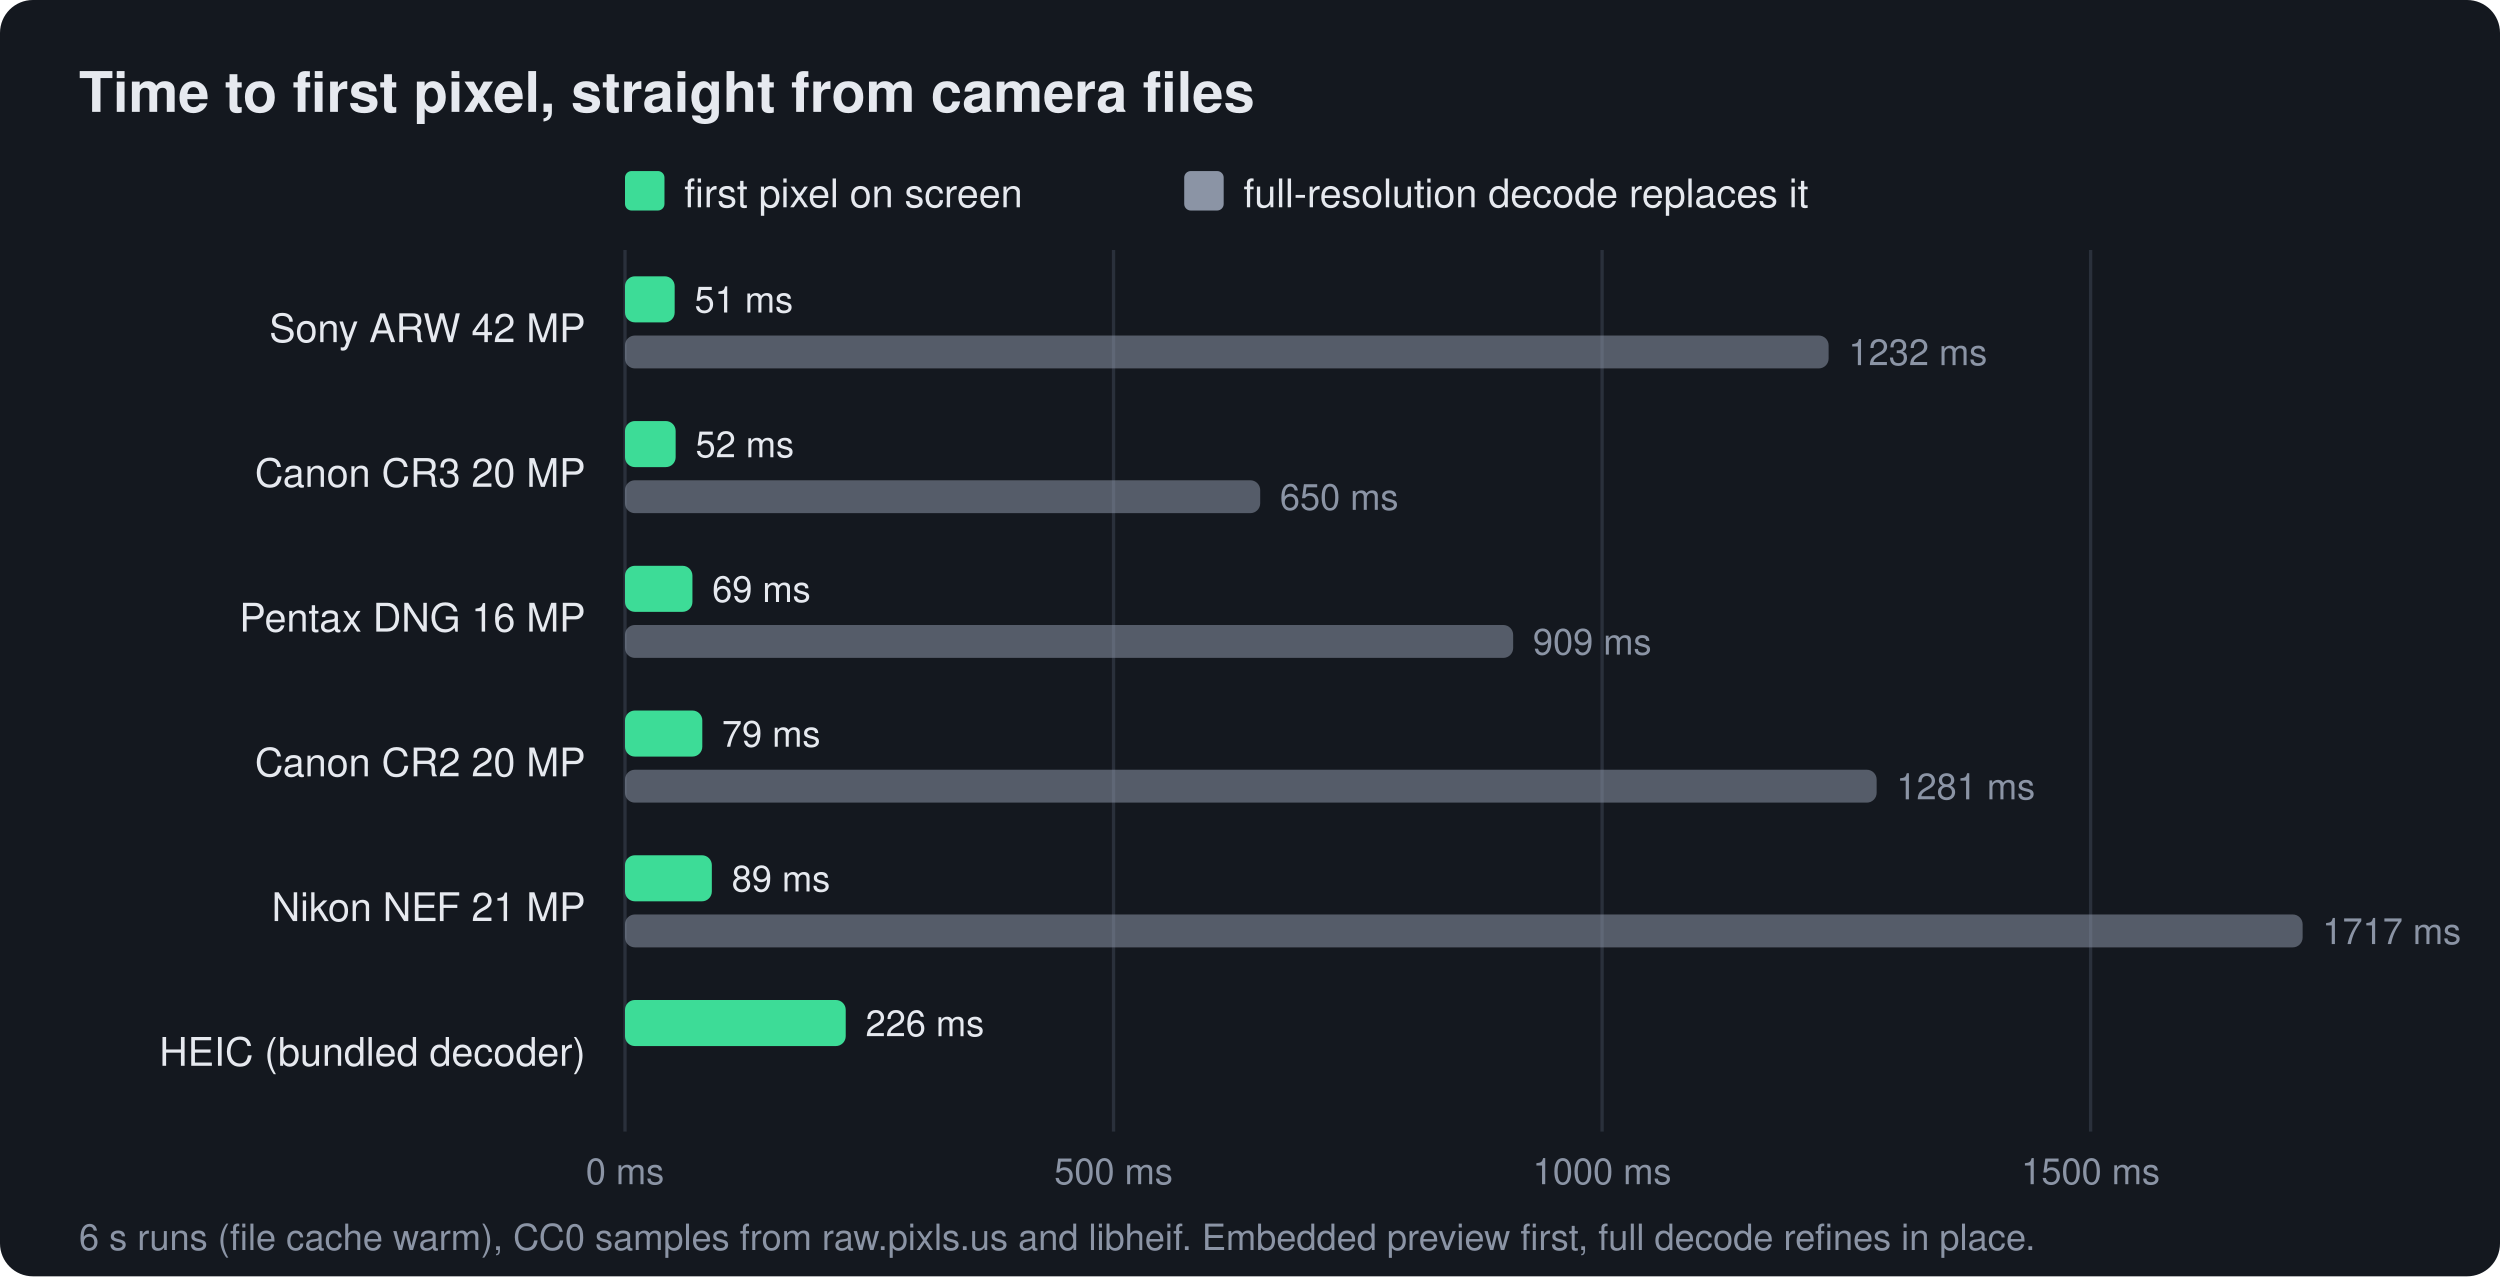
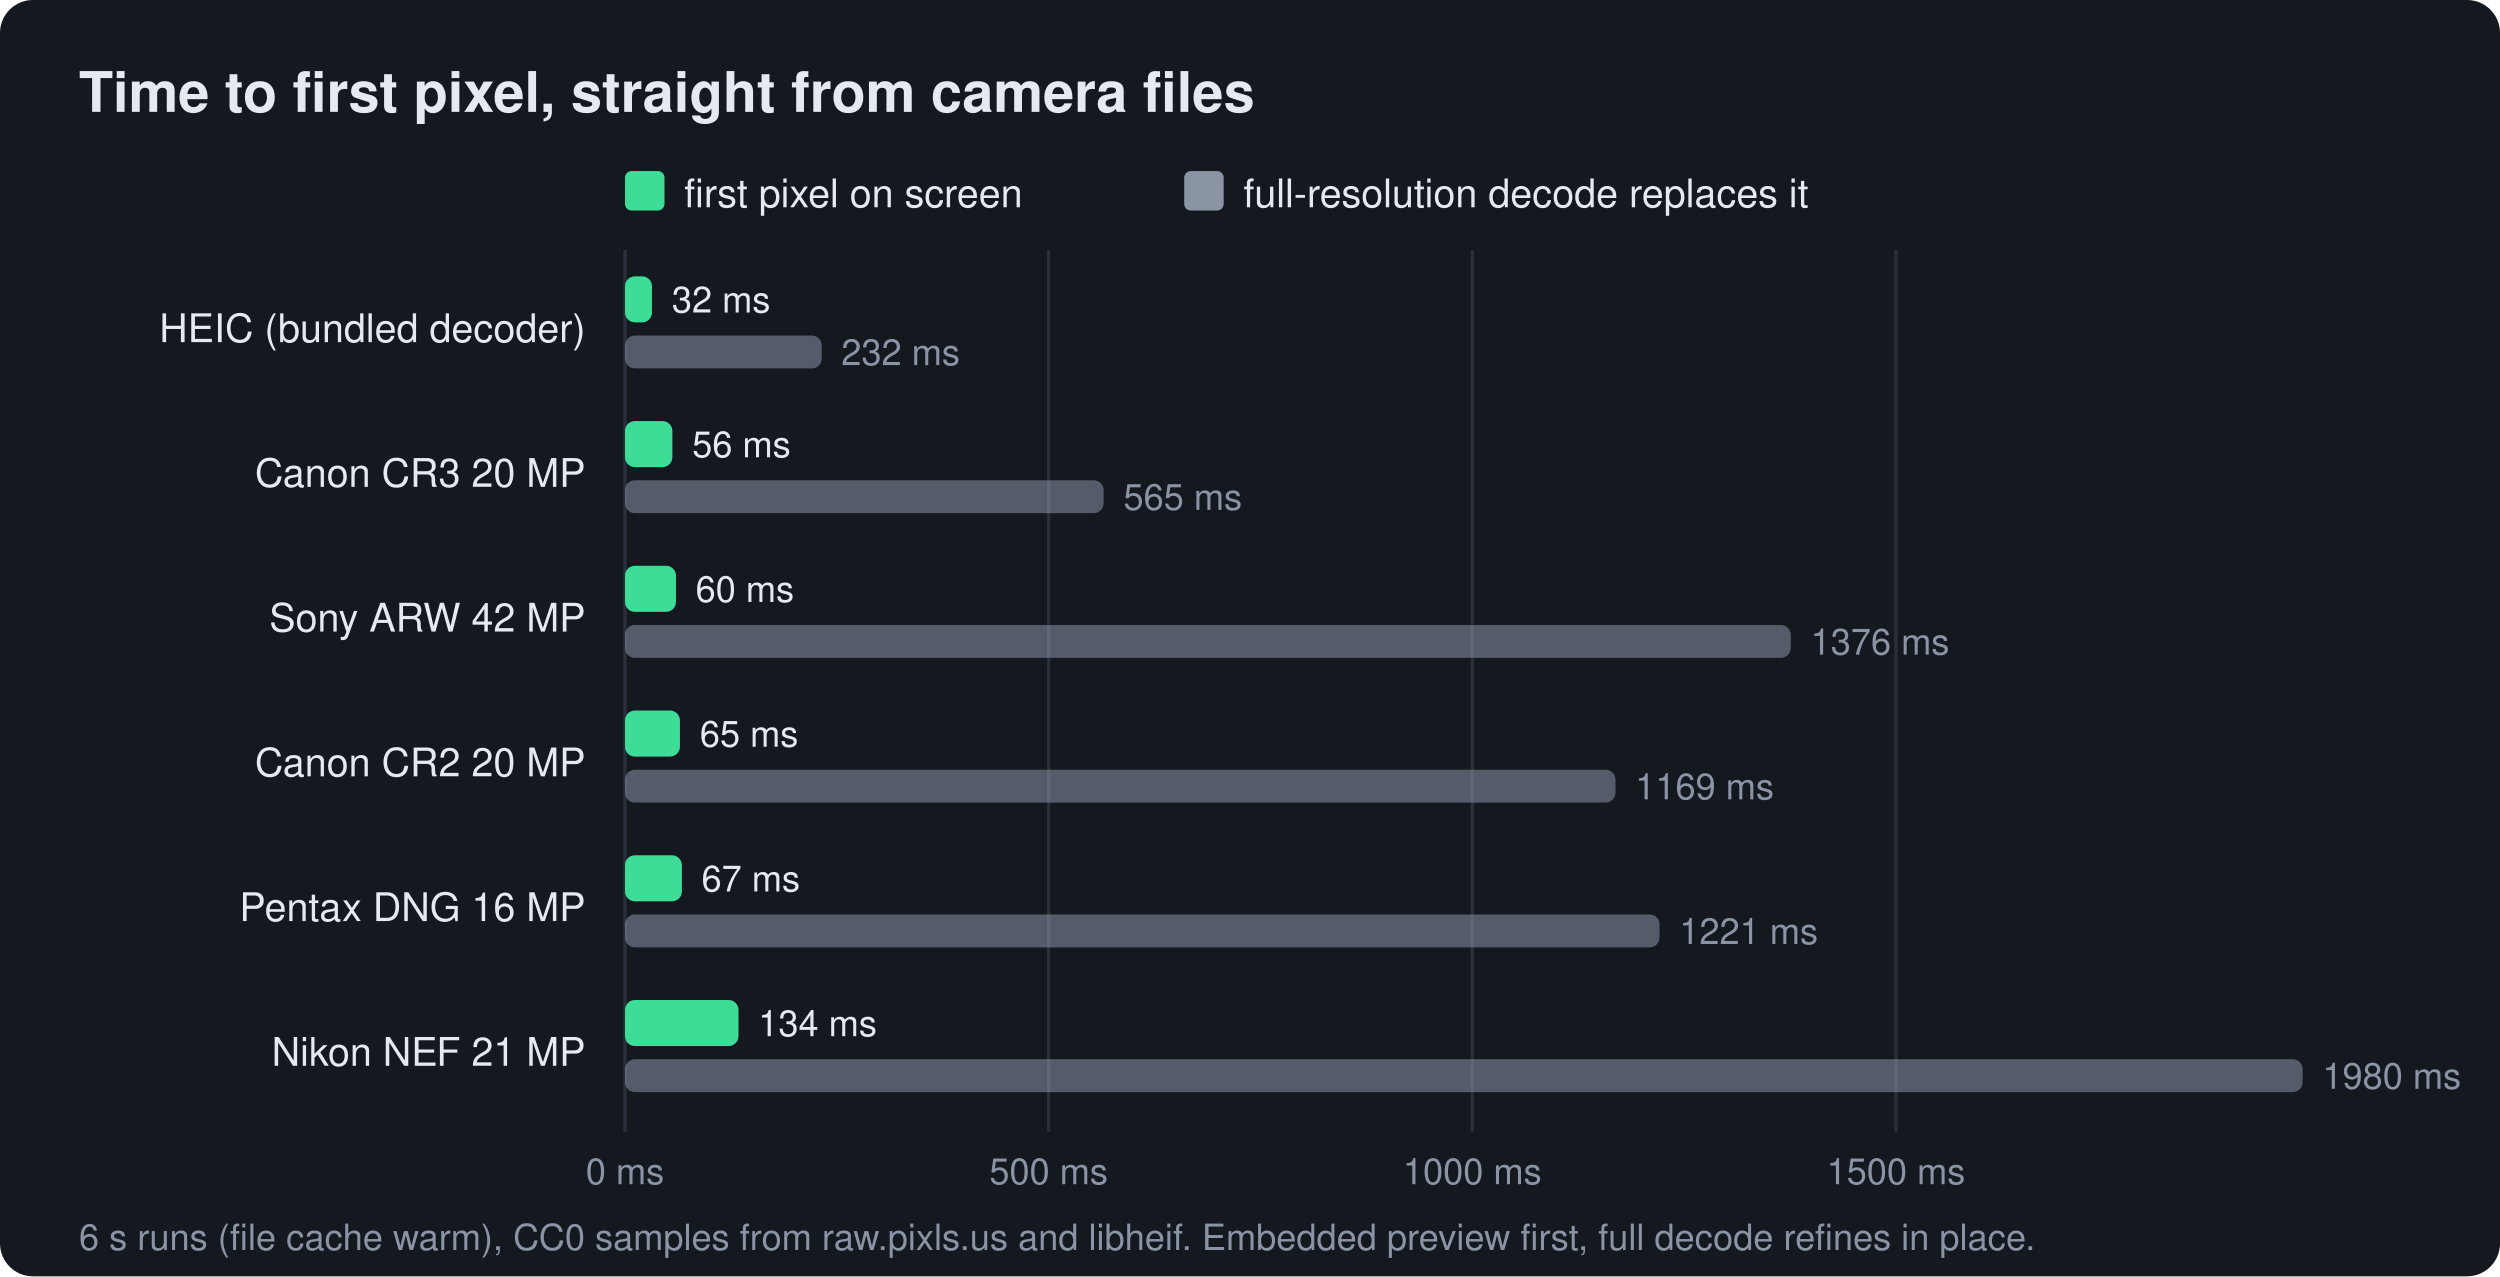
<svg xmlns="http://www.w3.org/2000/svg" viewBox="0 0 760 388" width="760" height="388" role="img" aria-label="Time to first pixel, straight from camera files">
  <rect width="760" height="388" rx="10" fill="#14181f" />
  <text x="24" y="34" font-family="Segoe UI, Helvetica, Arial, sans-serif" font-size="17" font-weight="600" fill="#e6e9ef">Time to first pixel, straight from camera files</text>
  <rect x="190" y="52" width="12" height="12" rx="2" fill="#3ddc97" />
  <text x="208" y="63" font-family="Segoe UI, Helvetica, Arial, sans-serif" font-size="12" fill="#e6e9ef" text-anchor="start" font-weight="400">first pixel on screen</text>
  <rect x="360" y="52" width="12" height="12" rx="2" fill="#8b94a5" />
  <text x="378" y="63" font-family="Segoe UI, Helvetica, Arial, sans-serif" font-size="12" fill="#e6e9ef" text-anchor="start" font-weight="400">full-resolution decode replaces it</text>
  <line x1="190.0" y1="76" x2="190.0" y2="344" stroke="#2a303b" />
  <text x="190.0" y="360" font-family="Segoe UI, Helvetica, Arial, sans-serif" font-size="11" fill="#8b94a5" text-anchor="middle" font-weight="400">0 ms</text>
-   <line x1="338.515" y1="76" x2="338.515" y2="344" stroke="#2a303b" />
-   <text x="338.515" y="360" font-family="Segoe UI, Helvetica, Arial, sans-serif" font-size="11" fill="#8b94a5" text-anchor="middle" font-weight="400">500 ms</text>
-   <line x1="487.03" y1="76" x2="487.03" y2="344" stroke="#2a303b" />
-   <text x="487.03" y="360" font-family="Segoe UI, Helvetica, Arial, sans-serif" font-size="11" fill="#8b94a5" text-anchor="middle" font-weight="400">1000 ms</text>
-   <line x1="635.545" y1="76" x2="635.545" y2="344" stroke="#2a303b" />
-   <text x="635.545" y="360" font-family="Segoe UI, Helvetica, Arial, sans-serif" font-size="11" fill="#8b94a5" text-anchor="middle" font-weight="400">1500 ms</text>
-   <text x="178" y="104" font-family="Segoe UI, Helvetica, Arial, sans-serif" font-size="12" fill="#e6e9ef" text-anchor="end" font-weight="400">Sony ARW  42 MP</text>
-   <rect x="190" y="84" width="15.1" height="14" rx="3" fill="#3ddc97" />
-   <text x="211.149" y="95" font-family="Segoe UI, Helvetica, Arial, sans-serif" font-size="11" fill="#e6e9ef" text-anchor="start" font-weight="400">51 ms</text>
-   <rect x="190" y="102" width="365.9" height="10" rx="3" fill="#8b94a5" opacity="0.55" />
-   <text x="561.941" y="111" font-family="Segoe UI, Helvetica, Arial, sans-serif" font-size="11" fill="#8b94a5" text-anchor="start" font-weight="400">1232 ms</text>
+   <line x1="318.788" y1="76" x2="318.788" y2="344" stroke="#2a303b" />
+   <text x="318.788" y="360" font-family="Segoe UI, Helvetica, Arial, sans-serif" font-size="11" fill="#8b94a5" text-anchor="middle" font-weight="400">500 ms</text>
+   <line x1="447.576" y1="76" x2="447.576" y2="344" stroke="#2a303b" />
+   <text x="447.576" y="360" font-family="Segoe UI, Helvetica, Arial, sans-serif" font-size="11" fill="#8b94a5" text-anchor="middle" font-weight="400">1000 ms</text>
+   <line x1="576.364" y1="76" x2="576.364" y2="344" stroke="#2a303b" />
+   <text x="576.364" y="360" font-family="Segoe UI, Helvetica, Arial, sans-serif" font-size="11" fill="#8b94a5" text-anchor="middle" font-weight="400">1500 ms</text>
+   <text x="178" y="104" font-family="Segoe UI, Helvetica, Arial, sans-serif" font-size="12" fill="#e6e9ef" text-anchor="end" font-weight="400">HEIC  (bundled decoder)</text>
+   <rect x="190" y="84" width="8.2" height="14" rx="3" fill="#3ddc97" />
+   <text x="204.242" y="95" font-family="Segoe UI, Helvetica, Arial, sans-serif" font-size="11" fill="#e6e9ef" text-anchor="start" font-weight="400">32 ms</text>
+   <rect x="190" y="102" width="59.8" height="10" rx="3" fill="#8b94a5" opacity="0.55" />
+   <text x="255.758" y="111" font-family="Segoe UI, Helvetica, Arial, sans-serif" font-size="11" fill="#8b94a5" text-anchor="start" font-weight="400">232 ms</text>
  <text x="178" y="148" font-family="Segoe UI, Helvetica, Arial, sans-serif" font-size="12" fill="#e6e9ef" text-anchor="end" font-weight="400">Canon CR3  20 MP</text>
-   <rect x="190" y="128" width="15.4" height="14" rx="3" fill="#3ddc97" />
-   <text x="211.446" y="139" font-family="Segoe UI, Helvetica, Arial, sans-serif" font-size="11" fill="#e6e9ef" text-anchor="start" font-weight="400">52 ms</text>
-   <rect x="190" y="146" width="193.1" height="10" rx="3" fill="#8b94a5" opacity="0.55" />
-   <text x="389.069" y="155" font-family="Segoe UI, Helvetica, Arial, sans-serif" font-size="11" fill="#8b94a5" text-anchor="start" font-weight="400">650 ms</text>
-   <text x="178" y="192" font-family="Segoe UI, Helvetica, Arial, sans-serif" font-size="12" fill="#e6e9ef" text-anchor="end" font-weight="400">Pentax DNG  16 MP</text>
-   <rect x="190" y="172" width="20.5" height="14" rx="3" fill="#3ddc97" />
-   <text x="216.495" y="183" font-family="Segoe UI, Helvetica, Arial, sans-serif" font-size="11" fill="#e6e9ef" text-anchor="start" font-weight="400">69 ms</text>
-   <rect x="190" y="190" width="270.0" height="10" rx="3" fill="#8b94a5" opacity="0.55" />
-   <text x="466.0" y="199" font-family="Segoe UI, Helvetica, Arial, sans-serif" font-size="11" fill="#8b94a5" text-anchor="start" font-weight="400">909 ms</text>
+   <rect x="190" y="128" width="14.4" height="14" rx="3" fill="#3ddc97" />
+   <text x="210.424" y="139" font-family="Segoe UI, Helvetica, Arial, sans-serif" font-size="11" fill="#e6e9ef" text-anchor="start" font-weight="400">56 ms</text>
+   <rect x="190" y="146" width="145.5" height="10" rx="3" fill="#8b94a5" opacity="0.55" />
+   <text x="341.53" y="155" font-family="Segoe UI, Helvetica, Arial, sans-serif" font-size="11" fill="#8b94a5" text-anchor="start" font-weight="400">565 ms</text>
+   <text x="178" y="192" font-family="Segoe UI, Helvetica, Arial, sans-serif" font-size="12" fill="#e6e9ef" text-anchor="end" font-weight="400">Sony ARW  42 MP</text>
+   <rect x="190" y="172" width="15.5" height="14" rx="3" fill="#3ddc97" />
+   <text x="211.455" y="183" font-family="Segoe UI, Helvetica, Arial, sans-serif" font-size="11" fill="#e6e9ef" text-anchor="start" font-weight="400">60 ms</text>
+   <rect x="190" y="190" width="354.4" height="10" rx="3" fill="#8b94a5" opacity="0.55" />
+   <text x="550.424" y="199" font-family="Segoe UI, Helvetica, Arial, sans-serif" font-size="11" fill="#8b94a5" text-anchor="start" font-weight="400">1376 ms</text>
  <text x="178" y="236" font-family="Segoe UI, Helvetica, Arial, sans-serif" font-size="12" fill="#e6e9ef" text-anchor="end" font-weight="400">Canon CR2  20 MP</text>
-   <rect x="190" y="216" width="23.5" height="14" rx="3" fill="#3ddc97" />
-   <text x="219.465" y="227" font-family="Segoe UI, Helvetica, Arial, sans-serif" font-size="11" fill="#e6e9ef" text-anchor="start" font-weight="400">79 ms</text>
-   <rect x="190" y="234" width="380.5" height="10" rx="3" fill="#8b94a5" opacity="0.55" />
-   <text x="576.495" y="243" font-family="Segoe UI, Helvetica, Arial, sans-serif" font-size="11" fill="#8b94a5" text-anchor="start" font-weight="400">1281 ms</text>
-   <text x="178" y="280" font-family="Segoe UI, Helvetica, Arial, sans-serif" font-size="12" fill="#e6e9ef" text-anchor="end" font-weight="400">Nikon NEF  21 MP</text>
-   <rect x="190" y="260" width="26.4" height="14" rx="3" fill="#3ddc97" />
-   <text x="222.436" y="271" font-family="Segoe UI, Helvetica, Arial, sans-serif" font-size="11" fill="#e6e9ef" text-anchor="start" font-weight="400">89 ms</text>
-   <rect x="190" y="278" width="510.0" height="10" rx="3" fill="#8b94a5" opacity="0.55" />
-   <text x="706.0" y="287" font-family="Segoe UI, Helvetica, Arial, sans-serif" font-size="11" fill="#8b94a5" text-anchor="start" font-weight="400">1717 ms</text>
-   <text x="178" y="324" font-family="Segoe UI, Helvetica, Arial, sans-serif" font-size="12" fill="#e6e9ef" text-anchor="end" font-weight="400">HEIC  (bundled decoder)</text>
-   <rect x="190" y="304" width="67.1" height="14" rx="3" fill="#3ddc97" />
-   <text x="263.129" y="315" font-family="Segoe UI, Helvetica, Arial, sans-serif" font-size="11" fill="#e6e9ef" text-anchor="start" font-weight="400">226 ms</text>
+   <rect x="190" y="216" width="16.7" height="14" rx="3" fill="#3ddc97" />
+   <text x="212.742" y="227" font-family="Segoe UI, Helvetica, Arial, sans-serif" font-size="11" fill="#e6e9ef" text-anchor="start" font-weight="400">65 ms</text>
+   <rect x="190" y="234" width="301.1" height="10" rx="3" fill="#8b94a5" opacity="0.55" />
+   <text x="497.106" y="243" font-family="Segoe UI, Helvetica, Arial, sans-serif" font-size="11" fill="#8b94a5" text-anchor="start" font-weight="400">1169 ms</text>
+   <text x="178" y="280" font-family="Segoe UI, Helvetica, Arial, sans-serif" font-size="12" fill="#e6e9ef" text-anchor="end" font-weight="400">Pentax DNG  16 MP</text>
+   <rect x="190" y="260" width="17.3" height="14" rx="3" fill="#3ddc97" />
+   <text x="213.258" y="271" font-family="Segoe UI, Helvetica, Arial, sans-serif" font-size="11" fill="#e6e9ef" text-anchor="start" font-weight="400">67 ms</text>
+   <rect x="190" y="278" width="314.5" height="10" rx="3" fill="#8b94a5" opacity="0.55" />
+   <text x="510.5" y="287" font-family="Segoe UI, Helvetica, Arial, sans-serif" font-size="11" fill="#8b94a5" text-anchor="start" font-weight="400">1221 ms</text>
+   <text x="178" y="324" font-family="Segoe UI, Helvetica, Arial, sans-serif" font-size="12" fill="#e6e9ef" text-anchor="end" font-weight="400">Nikon NEF  21 MP</text>
+   <rect x="190" y="304" width="34.5" height="14" rx="3" fill="#3ddc97" />
+   <text x="230.515" y="315" font-family="Segoe UI, Helvetica, Arial, sans-serif" font-size="11" fill="#e6e9ef" text-anchor="start" font-weight="400">134 ms</text>
+   <rect x="190" y="322" width="510.0" height="10" rx="3" fill="#8b94a5" opacity="0.55" />
+   <text x="706.0" y="331" font-family="Segoe UI, Helvetica, Arial, sans-serif" font-size="11" fill="#8b94a5" text-anchor="start" font-weight="400">1980 ms</text>
  <text x="24" y="380" font-family="Segoe UI, Helvetica, Arial, sans-serif" font-size="11" fill="#8b94a5" text-anchor="start" font-weight="400">6 s runs (file cache warm), CC0 samples from raw.pixls.us and libheif. Embedded preview first, full decode refines in place.</text>
</svg>
